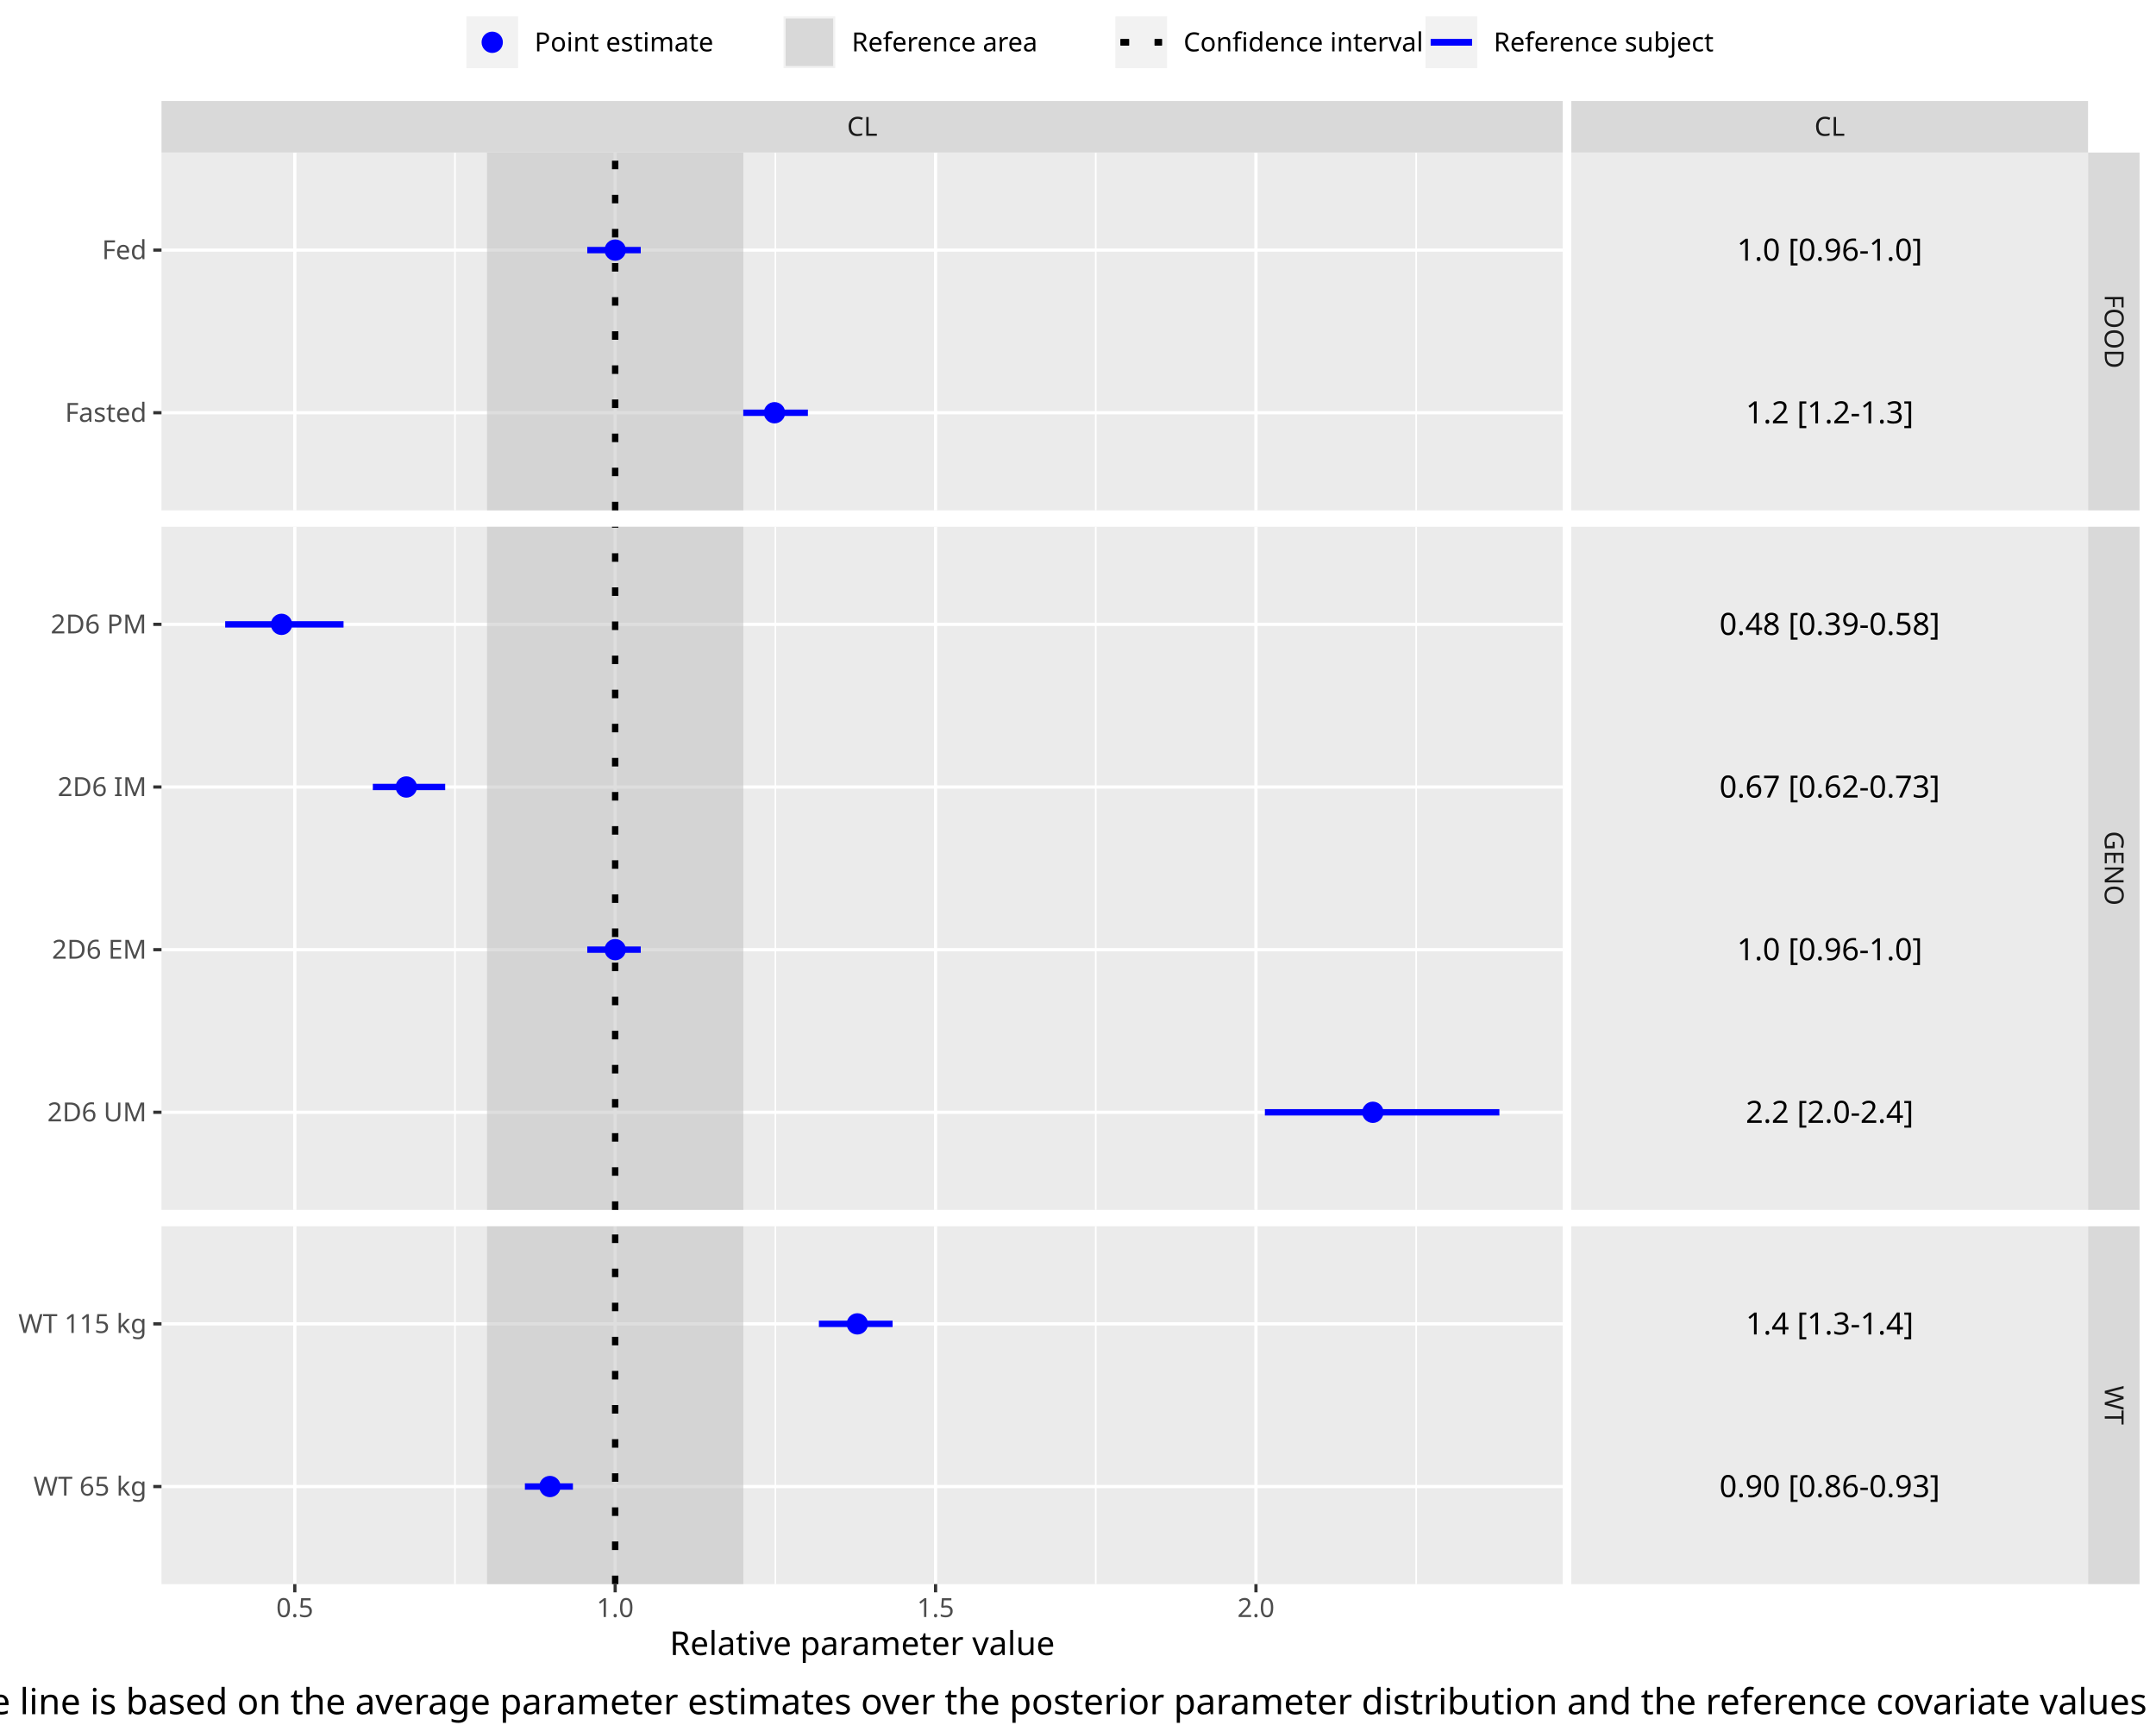
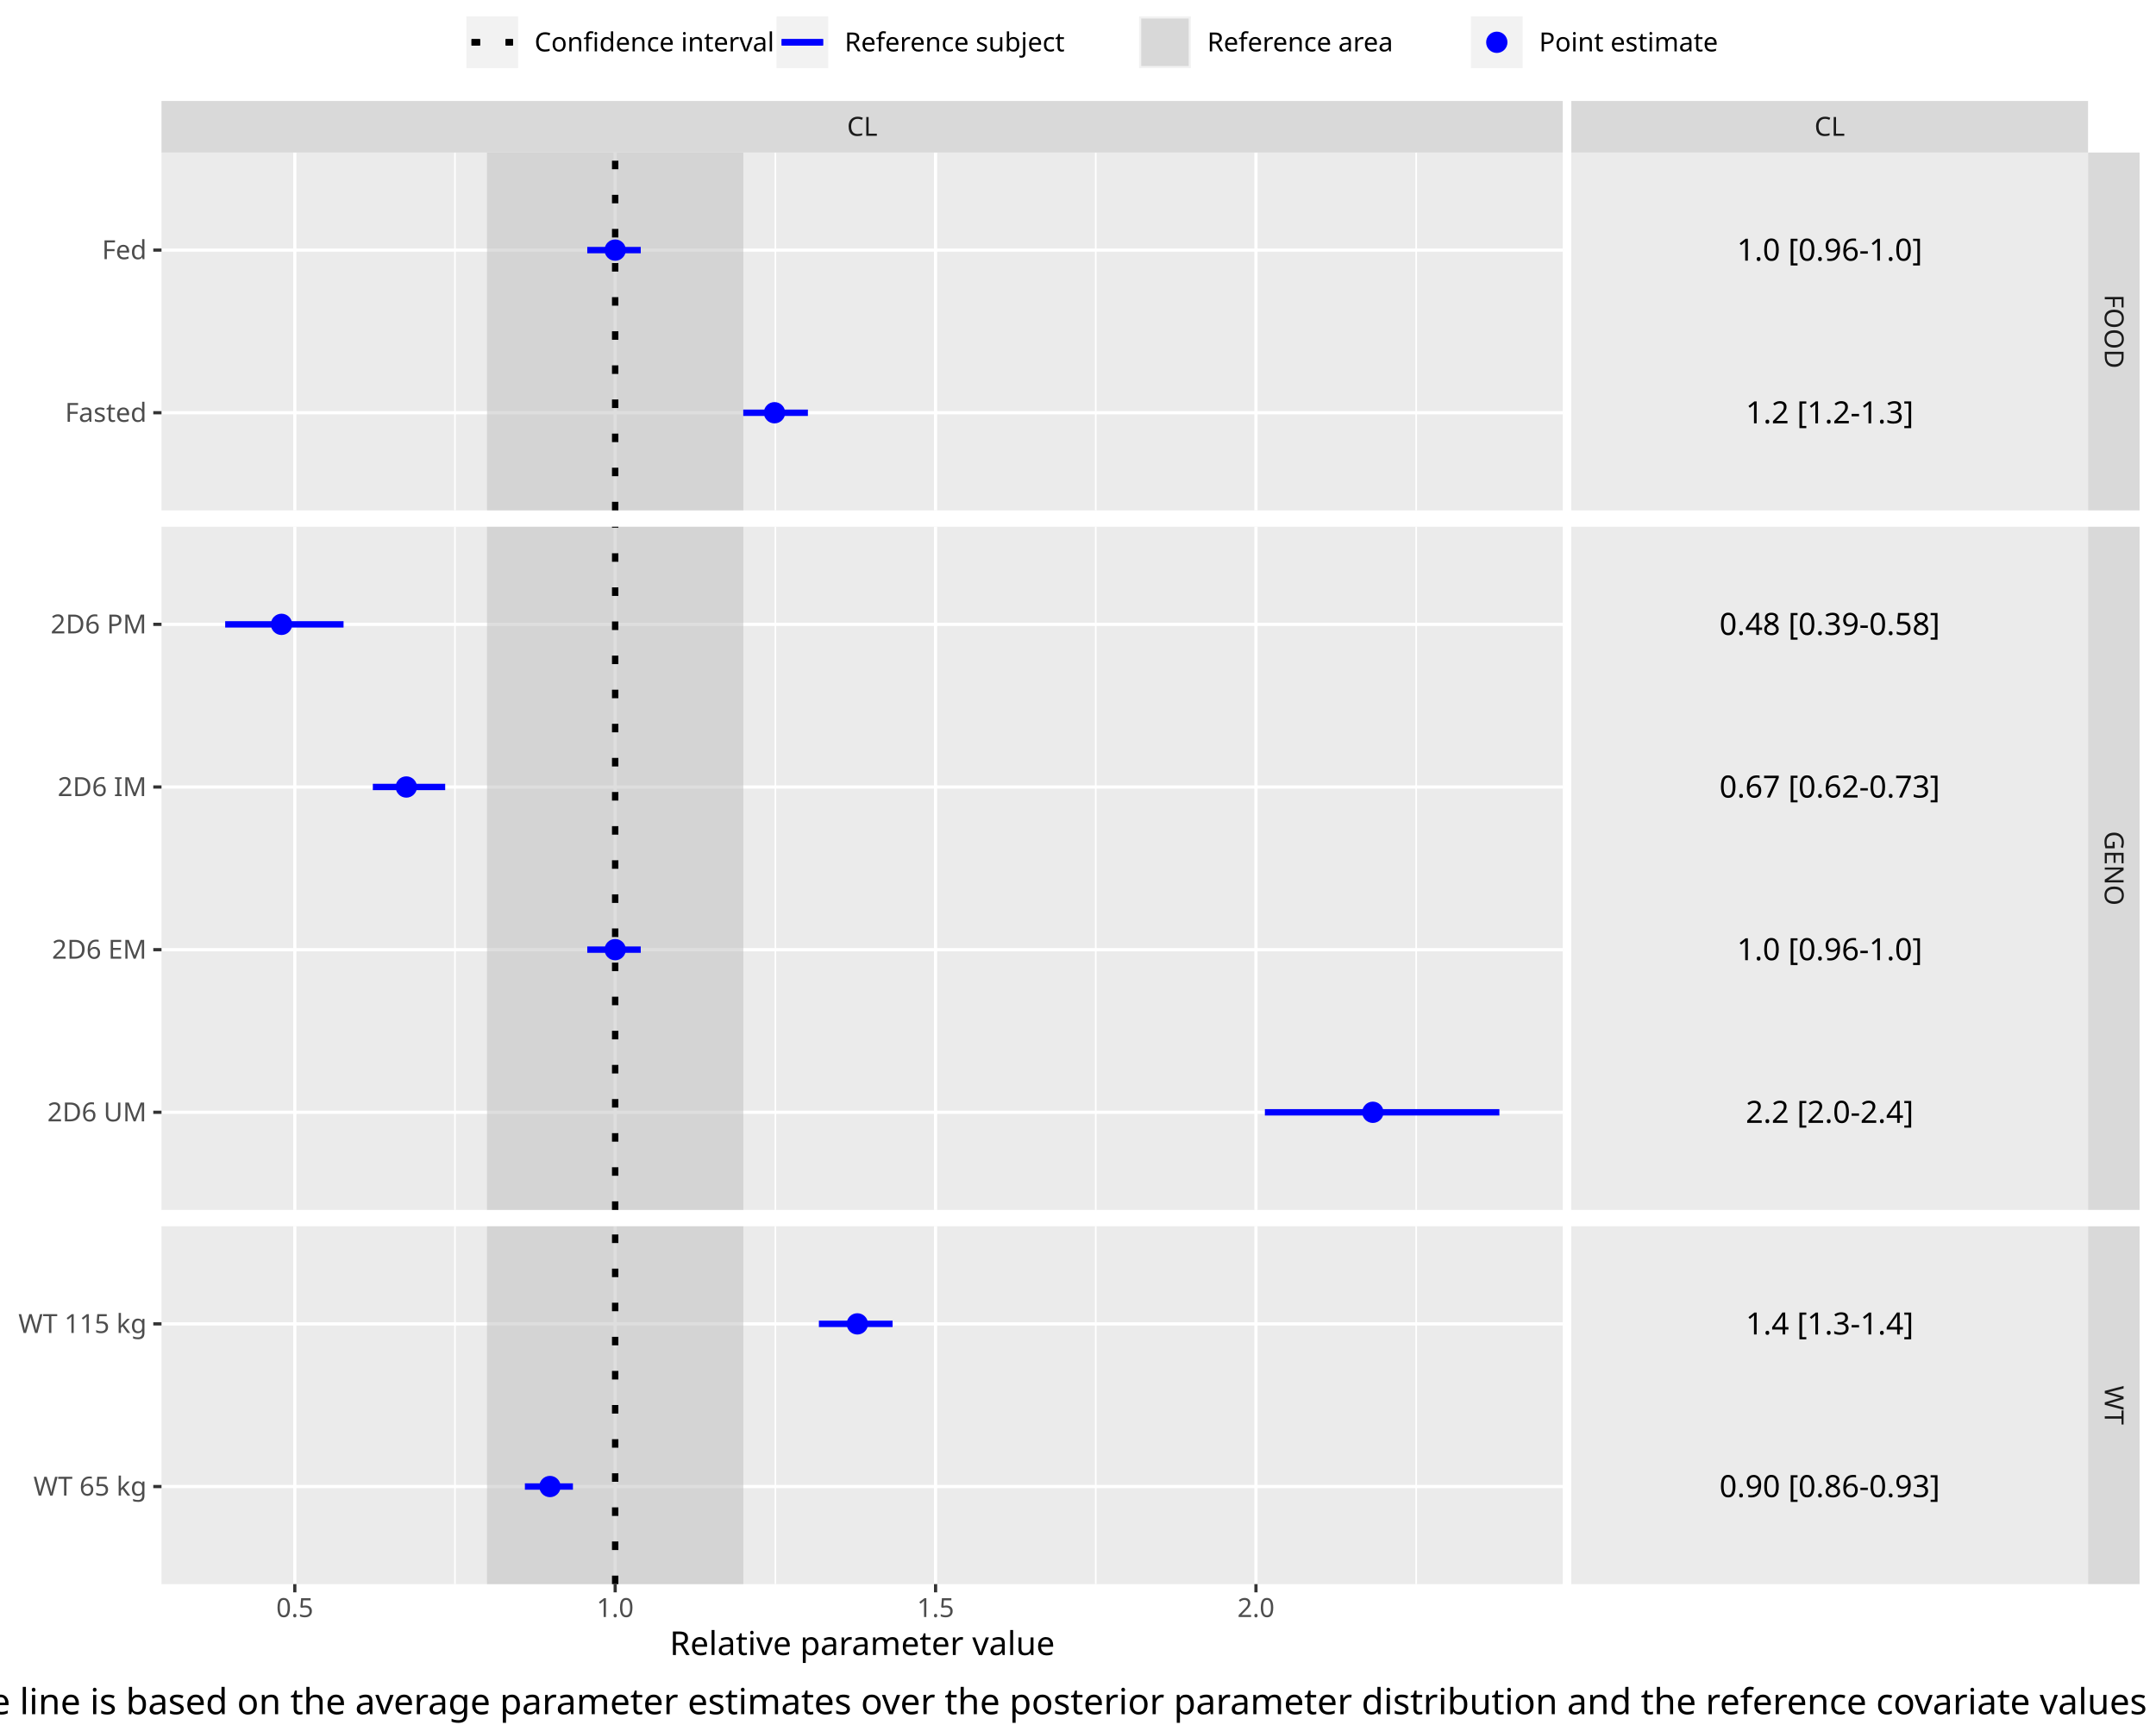
<svg xmlns="http://www.w3.org/2000/svg" class="svglite" data-engine-version="2.0" width="720.00pt" height="576.00pt" viewBox="0 0 720.00 576.00">
  <defs>
    <style type="text/css">
    .svglite line, .svglite polyline, .svglite polygon, .svglite path, .svglite rect, .svglite circle {
      fill: none;
      stroke: #000000;
      stroke-linecap: round;
      stroke-linejoin: round;
      stroke-miterlimit: 10.00;
    }
  </style>
  </defs>
  <rect width="100%" height="100%" style="stroke: none; fill: #FFFFFF;" />
  <defs>
    <clipPath id="cpMC4wMHw3MjAuMDB8MC4wMHw1NzYuMDA=">
      <rect x="0.00" y="0.00" width="720.00" height="576.00" />
    </clipPath>
  </defs>
  <g clip-path="url(#cpMC4wMHw3MjAuMDB8MC4wMHw1NzYuMDA=)">
</g>
  <defs>
    <clipPath id="cpMC4wMHw3MjAuMDB8MC4wMHw1NjAuNTQ=">
      <rect x="0.00" y="0.00" width="720.00" height="560.54" />
    </clipPath>
  </defs>
  <g clip-path="url(#cpMC4wMHw3MjAuMDB8MC4wMHw1NjAuNTQ=)">
</g>
  <g clip-path="url(#cpMC4wMHw3MjAuMDB8MC4wMHw1NzYuMDA=)">
-     <rect x="144.78" y="0" width="94.96" height="28.24" style="stroke-width: 1.07; stroke: none; fill: #FFFFFF;" />
+     <rect x="144.78" y="0" width="213.70" height="28.24" style="stroke-width: 1.07; stroke: none; fill: #FFFFFF;" />
    <rect x="155.74" y="5.48" width="17.28" height="17.28" style="stroke-width: 1.07; stroke: none; fill: #F2F2F2;" />
-     <circle cx="164.38" cy="14.12" r="3.56" style="stroke-width: 0.71; stroke: none; fill: #0000FF;" />
-     <text x="178.50" y="17.15" style="font-size: 8.80px; font-family: sans;" textLength="55.77px" lengthAdjust="spacingAndGlyphs">Point estimate</text>
-     <rect x="250.70" y="0" width="99.86" height="28.24" style="stroke-width: 1.07; stroke: none; fill: #FFFFFF;" />
-     <rect x="261.66" y="5.48" width="17.28" height="17.28" style="stroke-width: 1.07; stroke: none; fill: #F2F2F2;" />
-     <rect x="262.37" y="6.19" width="15.86" height="15.86" style="stroke-width: 1.07; stroke: none; stroke-linecap: square; stroke-linejoin: miter; fill: #BEBEBE; fill-opacity: 0.50;" />
-     <text x="284.42" y="17.15" style="font-size: 8.80px; font-family: sans;" textLength="60.67px" lengthAdjust="spacingAndGlyphs">Reference area</text>
-     <rect x="361.52" y="0" width="213.70" height="28.24" style="stroke-width: 1.07; stroke: none; fill: #FFFFFF;" />
-     <rect x="372.48" y="5.48" width="17.28" height="17.28" style="stroke-width: 1.07; stroke: none; fill: #F2F2F2;" />
-     <line x1="374.20" y1="14.12" x2="388.03" y2="14.12" style="stroke-width: 2.13; stroke-dasharray: 2.85,8.54; stroke-linecap: butt;" />
-     <line x1="374.20" y1="14.12" x2="388.03" y2="14.12" style="stroke-width: 2.13; stroke-dasharray: 2.85,8.54; stroke-linecap: butt;" />
-     <rect x="476.05" y="5.48" width="17.28" height="17.28" style="stroke-width: 1.07; stroke: none; fill: #F2F2F2;" />
-     <line x1="477.78" y1="14.12" x2="491.60" y2="14.12" style="stroke-width: 2.13; stroke: #0000FF; stroke-linecap: butt;" />
-     <line x1="477.78" y1="14.12" x2="491.60" y2="14.12" style="stroke-width: 2.13; stroke: #0000FF; stroke-linecap: butt;" />
-     <text x="395.24" y="17.15" style="font-size: 8.80px; font-family: sans;" textLength="75.34px" lengthAdjust="spacingAndGlyphs">Confidence interval</text>
-     <text x="498.81" y="17.15" style="font-size: 8.80px; font-family: sans;" textLength="70.94px" lengthAdjust="spacingAndGlyphs">Reference subject</text>
+     <line x1="157.47" y1="14.12" x2="171.30" y2="14.12" style="stroke-width: 2.13; stroke-dasharray: 2.85,8.54; stroke-linecap: butt;" />
+     <line x1="157.47" y1="14.12" x2="171.30" y2="14.12" style="stroke-width: 2.13; stroke-dasharray: 2.85,8.54; stroke-linecap: butt;" />
+     <rect x="259.32" y="5.48" width="17.28" height="17.28" style="stroke-width: 1.07; stroke: none; fill: #F2F2F2;" />
+     <line x1="261.04" y1="14.12" x2="274.87" y2="14.12" style="stroke-width: 2.13; stroke: #0000FF; stroke-linecap: butt;" />
+     <line x1="261.04" y1="14.12" x2="274.87" y2="14.12" style="stroke-width: 2.13; stroke: #0000FF; stroke-linecap: butt;" />
+     <text x="178.50" y="17.15" style="font-size: 8.80px; font-family: sans;" textLength="75.34px" lengthAdjust="spacingAndGlyphs">Confidence interval</text>
+     <text x="282.07" y="17.15" style="font-size: 8.80px; font-family: sans;" textLength="70.94px" lengthAdjust="spacingAndGlyphs">Reference subject</text>
+     <rect x="369.44" y="0" width="99.86" height="28.24" style="stroke-width: 1.07; stroke: none; fill: #FFFFFF;" />
+     <rect x="380.40" y="5.48" width="17.28" height="17.28" style="stroke-width: 1.07; stroke: none; fill: #F2F2F2;" />
+     <rect x="381.11" y="6.19" width="15.86" height="15.86" style="stroke-width: 1.07; stroke: none; stroke-linecap: square; stroke-linejoin: miter; fill: #BEBEBE; fill-opacity: 0.50;" />
+     <text x="403.16" y="17.15" style="font-size: 8.80px; font-family: sans;" textLength="60.67px" lengthAdjust="spacingAndGlyphs">Reference area</text>
+     <rect x="480.26" y="0" width="94.96" height="28.24" style="stroke-width: 1.07; stroke: none; fill: #FFFFFF;" />
+     <rect x="491.22" y="5.48" width="17.28" height="17.28" style="stroke-width: 1.07; stroke: none; fill: #F2F2F2;" />
+     <circle cx="499.86" cy="14.12" r="3.56" style="stroke-width: 0.71; stroke: none; fill: #0000FF;" />
+     <text x="513.98" y="17.15" style="font-size: 8.80px; font-family: sans;" textLength="55.77px" lengthAdjust="spacingAndGlyphs">Point estimate</text>
  </g>
  <defs>
    <clipPath id="cpMC4wMHw3MjAuMDB8MjguMjR8NTYwLjU0">
      <rect x="0.00" y="28.24" width="720.00" height="532.30" />
    </clipPath>
  </defs>
  <g clip-path="url(#cpMC4wMHw3MjAuMDB8MjguMjR8NTYwLjU0)">
</g>
  <g clip-path="url(#cpMC4wMHw3MjAuMDB8MC4wMHw1NzYuMDA=)">
</g>
  <defs>
    <clipPath id="cpMC4wMHw1MjIuMDB8MjguMjR8NTYwLjU0">
      <rect x="0" y="28.24" width="522.00" height="532.30" />
    </clipPath>
  </defs>
  <g clip-path="url(#cpMC4wMHw1MjIuMDB8MjguMjR8NTYwLjU0)">
    <rect x="0" y="28.24" width="522.00" height="532.30" style="stroke-width: 1.07; stroke: #FFFFFF; fill: #FFFFFF;" />
  </g>
  <g clip-path="url(#cpMC4wMHw3MjAuMDB8MC4wMHw1NzYuMDA=)">
</g>
  <defs>
    <clipPath id="cpNTMuOTN8NTIyLjAwfDUwLjkzfDE3MC40MQ==">
      <rect x="53.93" y="50.93" width="468.07" height="119.48" />
    </clipPath>
  </defs>
  <g clip-path="url(#cpNTMuOTN8NTIyLjAwfDUwLjkzfDE3MC40MQ==)">
    <rect x="53.93" y="50.93" width="468.07" height="119.48" style="stroke-width: 1.07; stroke: none; fill: #EBEBEB;" />
    <polyline points="151.94,170.41 151.94,50.93 " style="stroke-width: 0.53; stroke: #FFFFFF; stroke-linecap: butt;" />
    <polyline points="258.94,170.41 258.94,50.93 " style="stroke-width: 0.53; stroke: #FFFFFF; stroke-linecap: butt;" />
    <polyline points="365.93,170.41 365.93,50.93 " style="stroke-width: 0.53; stroke: #FFFFFF; stroke-linecap: butt;" />
    <polyline points="472.93,170.41 472.93,50.93 " style="stroke-width: 0.53; stroke: #FFFFFF; stroke-linecap: butt;" />
    <polyline points="53.93,137.82 522.00,137.82 " style="stroke-width: 1.07; stroke: #FFFFFF; stroke-linecap: butt;" />
    <polyline points="53.93,83.51 522.00,83.51 " style="stroke-width: 1.07; stroke: #FFFFFF; stroke-linecap: butt;" />
    <polyline points="98.45,170.41 98.45,50.93 " style="stroke-width: 1.07; stroke: #FFFFFF; stroke-linecap: butt;" />
    <polyline points="205.44,170.41 205.44,50.93 " style="stroke-width: 1.07; stroke: #FFFFFF; stroke-linecap: butt;" />
    <polyline points="312.44,170.41 312.44,50.93 " style="stroke-width: 1.07; stroke: #FFFFFF; stroke-linecap: butt;" />
    <polyline points="419.43,170.41 419.43,50.93 " style="stroke-width: 1.07; stroke: #FFFFFF; stroke-linecap: butt;" />
    <rect x="162.64" y="50.93" width="85.60" height="119.48" style="stroke-width: 1.07; stroke: none; stroke-linecap: square; stroke-linejoin: miter; fill: #BEBEBE; fill-opacity: 0.50;" />
    <line x1="205.44" y1="170.41" x2="205.44" y2="50.93" style="stroke-width: 2.13; stroke-dasharray: 2.85,8.54; stroke-linecap: butt;" />
    <polyline points="269.80,137.82 269.80,137.82 " style="stroke-width: 2.13; stroke: #0000FF; stroke-linecap: butt;" />
    <polyline points="269.80,137.82 248.21,137.82 " style="stroke-width: 2.13; stroke: #0000FF; stroke-linecap: butt;" />
    <polyline points="248.21,137.82 248.21,137.82 " style="stroke-width: 2.13; stroke: #0000FF; stroke-linecap: butt;" />
    <polyline points="213.98,83.51 213.98,83.51 " style="stroke-width: 2.13; stroke: #0000FF; stroke-linecap: butt;" />
    <polyline points="213.98,83.51 196.12,83.51 " style="stroke-width: 2.13; stroke: #0000FF; stroke-linecap: butt;" />
    <polyline points="196.12,83.51 196.12,83.51 " style="stroke-width: 2.13; stroke: #0000FF; stroke-linecap: butt;" />
    <circle cx="258.65" cy="137.82" r="3.56" style="stroke-width: 0.71; stroke: none; fill: #0000FF;" />
    <circle cx="205.44" cy="83.51" r="3.56" style="stroke-width: 0.71; stroke: none; fill: #0000FF;" />
  </g>
  <g clip-path="url(#cpMC4wMHw3MjAuMDB8MC4wMHw1NzYuMDA=)">
</g>
  <defs>
    <clipPath id="cpNTMuOTN8NTIyLjAwfDE3NS44OXw0MDQuMDA=">
      <rect x="53.93" y="175.89" width="468.07" height="228.11" />
    </clipPath>
  </defs>
  <g clip-path="url(#cpNTMuOTN8NTIyLjAwfDE3NS44OXw0MDQuMDA=)">
    <rect x="53.93" y="175.89" width="468.07" height="228.11" style="stroke-width: 1.07; stroke: none; fill: #EBEBEB;" />
    <polyline points="151.94,404.00 151.94,175.89 " style="stroke-width: 0.53; stroke: #FFFFFF; stroke-linecap: butt;" />
    <polyline points="258.94,404.00 258.94,175.89 " style="stroke-width: 0.53; stroke: #FFFFFF; stroke-linecap: butt;" />
    <polyline points="365.93,404.00 365.93,175.89 " style="stroke-width: 0.53; stroke: #FFFFFF; stroke-linecap: butt;" />
    <polyline points="472.93,404.00 472.93,175.89 " style="stroke-width: 0.53; stroke: #FFFFFF; stroke-linecap: butt;" />
    <polyline points="53.93,371.41 522.00,371.41 " style="stroke-width: 1.07; stroke: #FFFFFF; stroke-linecap: butt;" />
    <polyline points="53.93,317.10 522.00,317.10 " style="stroke-width: 1.07; stroke: #FFFFFF; stroke-linecap: butt;" />
    <polyline points="53.93,262.79 522.00,262.79 " style="stroke-width: 1.07; stroke: #FFFFFF; stroke-linecap: butt;" />
    <polyline points="53.93,208.48 522.00,208.48 " style="stroke-width: 1.07; stroke: #FFFFFF; stroke-linecap: butt;" />
    <polyline points="98.45,404.00 98.45,175.89 " style="stroke-width: 1.07; stroke: #FFFFFF; stroke-linecap: butt;" />
    <polyline points="205.44,404.00 205.44,175.89 " style="stroke-width: 1.07; stroke: #FFFFFF; stroke-linecap: butt;" />
    <polyline points="312.44,404.00 312.44,175.89 " style="stroke-width: 1.07; stroke: #FFFFFF; stroke-linecap: butt;" />
    <polyline points="419.43,404.00 419.43,175.89 " style="stroke-width: 1.07; stroke: #FFFFFF; stroke-linecap: butt;" />
    <rect x="162.64" y="175.89" width="85.60" height="228.11" style="stroke-width: 1.07; stroke: none; stroke-linecap: square; stroke-linejoin: miter; fill: #BEBEBE; fill-opacity: 0.50;" />
    <line x1="205.44" y1="404.00" x2="205.44" y2="175.89" style="stroke-width: 2.13; stroke-dasharray: 2.85,8.54; stroke-linecap: butt;" />
    <polyline points="500.72,371.41 500.72,371.41 " style="stroke-width: 2.13; stroke: #0000FF; stroke-linecap: butt;" />
    <polyline points="500.72,371.41 422.41,371.41 " style="stroke-width: 2.13; stroke: #0000FF; stroke-linecap: butt;" />
    <polyline points="422.41,371.41 422.41,371.41 " style="stroke-width: 2.13; stroke: #0000FF; stroke-linecap: butt;" />
    <polyline points="213.98,317.10 213.98,317.10 " style="stroke-width: 2.13; stroke: #0000FF; stroke-linecap: butt;" />
    <polyline points="213.98,317.10 196.12,317.10 " style="stroke-width: 2.13; stroke: #0000FF; stroke-linecap: butt;" />
    <polyline points="196.12,317.10 196.12,317.10 " style="stroke-width: 2.13; stroke: #0000FF; stroke-linecap: butt;" />
    <polyline points="148.67,262.79 148.67,262.79 " style="stroke-width: 2.13; stroke: #0000FF; stroke-linecap: butt;" />
    <polyline points="148.67,262.79 124.51,262.79 " style="stroke-width: 2.13; stroke: #0000FF; stroke-linecap: butt;" />
    <polyline points="124.51,262.79 124.51,262.79 " style="stroke-width: 2.13; stroke: #0000FF; stroke-linecap: butt;" />
    <polyline points="114.73,208.48 114.73,208.48 " style="stroke-width: 2.13; stroke: #0000FF; stroke-linecap: butt;" />
    <polyline points="114.73,208.48 75.20,208.48 " style="stroke-width: 2.13; stroke: #0000FF; stroke-linecap: butt;" />
    <polyline points="75.20,208.48 75.20,208.48 " style="stroke-width: 2.13; stroke: #0000FF; stroke-linecap: butt;" />
    <circle cx="458.47" cy="371.41" r="3.56" style="stroke-width: 0.71; stroke: none; fill: #0000FF;" />
    <circle cx="205.44" cy="317.10" r="3.56" style="stroke-width: 0.71; stroke: none; fill: #0000FF;" />
    <circle cx="135.69" cy="262.79" r="3.56" style="stroke-width: 0.71; stroke: none; fill: #0000FF;" />
    <circle cx="94.01" cy="208.48" r="3.56" style="stroke-width: 0.71; stroke: none; fill: #0000FF;" />
  </g>
  <g clip-path="url(#cpMC4wMHw3MjAuMDB8MC4wMHw1NzYuMDA=)">
</g>
  <defs>
    <clipPath id="cpNTMuOTN8NTIyLjAwfDQwOS40OHw1MjguOTY=">
      <rect x="53.93" y="409.48" width="468.07" height="119.48" />
    </clipPath>
  </defs>
  <g clip-path="url(#cpNTMuOTN8NTIyLjAwfDQwOS40OHw1MjguOTY=)">
    <rect x="53.93" y="409.48" width="468.07" height="119.48" style="stroke-width: 1.07; stroke: none; fill: #EBEBEB;" />
    <polyline points="151.94,528.96 151.94,409.48 " style="stroke-width: 0.53; stroke: #FFFFFF; stroke-linecap: butt;" />
    <polyline points="258.94,528.96 258.94,409.48 " style="stroke-width: 0.53; stroke: #FFFFFF; stroke-linecap: butt;" />
    <polyline points="365.93,528.96 365.93,409.48 " style="stroke-width: 0.53; stroke: #FFFFFF; stroke-linecap: butt;" />
    <polyline points="472.93,528.96 472.93,409.48 " style="stroke-width: 0.53; stroke: #FFFFFF; stroke-linecap: butt;" />
    <polyline points="53.93,496.37 522.00,496.37 " style="stroke-width: 1.07; stroke: #FFFFFF; stroke-linecap: butt;" />
    <polyline points="53.93,442.06 522.00,442.06 " style="stroke-width: 1.07; stroke: #FFFFFF; stroke-linecap: butt;" />
    <polyline points="98.45,528.96 98.45,409.48 " style="stroke-width: 1.07; stroke: #FFFFFF; stroke-linecap: butt;" />
    <polyline points="205.44,528.96 205.44,409.48 " style="stroke-width: 1.07; stroke: #FFFFFF; stroke-linecap: butt;" />
    <polyline points="312.44,528.96 312.44,409.48 " style="stroke-width: 1.07; stroke: #FFFFFF; stroke-linecap: butt;" />
    <polyline points="419.43,528.96 419.43,409.48 " style="stroke-width: 1.07; stroke: #FFFFFF; stroke-linecap: butt;" />
    <rect x="162.64" y="409.48" width="85.60" height="119.48" style="stroke-width: 1.07; stroke: none; stroke-linecap: square; stroke-linejoin: miter; fill: #BEBEBE; fill-opacity: 0.50;" />
    <line x1="205.44" y1="528.96" x2="205.44" y2="409.48" style="stroke-width: 2.13; stroke-dasharray: 2.85,8.54; stroke-linecap: butt;" />
    <polyline points="191.33,496.37 191.33,496.37 " style="stroke-width: 2.13; stroke: #0000FF; stroke-linecap: butt;" />
    <polyline points="191.33,496.37 175.29,496.37 " style="stroke-width: 2.13; stroke: #0000FF; stroke-linecap: butt;" />
    <polyline points="175.29,496.37 175.29,496.37 " style="stroke-width: 2.13; stroke: #0000FF; stroke-linecap: butt;" />
    <polyline points="298.08,442.06 298.08,442.06 " style="stroke-width: 2.13; stroke: #0000FF; stroke-linecap: butt;" />
    <polyline points="298.08,442.06 273.47,442.06 " style="stroke-width: 2.13; stroke: #0000FF; stroke-linecap: butt;" />
    <polyline points="273.47,442.06 273.47,442.06 " style="stroke-width: 2.13; stroke: #0000FF; stroke-linecap: butt;" />
    <circle cx="183.66" cy="496.37" r="3.56" style="stroke-width: 0.71; stroke: none; fill: #0000FF;" />
    <circle cx="286.31" cy="442.06" r="3.56" style="stroke-width: 0.71; stroke: none; fill: #0000FF;" />
  </g>
  <g clip-path="url(#cpMC4wMHw3MjAuMDB8MC4wMHw1NzYuMDA=)">
</g>
  <defs>
    <clipPath id="cpNTMuOTN8NTIyLjAwfDMzLjcyfDUwLjkz">
      <rect x="53.93" y="33.72" width="468.07" height="17.21" />
    </clipPath>
  </defs>
  <g clip-path="url(#cpNTMuOTN8NTIyLjAwfDMzLjcyfDUwLjkz)">
    <rect x="53.93" y="33.72" width="468.07" height="17.21" style="stroke-width: 1.07; stroke: none; fill: #D9D9D9;" />
    <text x="287.96" y="45.35" text-anchor="middle" style="font-size: 8.80px; fill: #1A1A1A; font-family: sans;" textLength="11.25px" lengthAdjust="spacingAndGlyphs">CL</text>
  </g>
  <g clip-path="url(#cpMC4wMHw3MjAuMDB8MC4wMHw1NzYuMDA=)">
</g>
  <defs>
    <clipPath id="cpNTIyLjAwfDUyMi4wMHw1MC45M3wxNzAuNDE=">
      <rect x="522.00" y="50.93" width="0.00" height="119.48" />
    </clipPath>
  </defs>
  <g clip-path="url(#cpNTIyLjAwfDUyMi4wMHw1MC45M3wxNzAuNDE=)">
</g>
  <g clip-path="url(#cpMC4wMHw3MjAuMDB8MC4wMHw1NzYuMDA=)">
</g>
  <defs>
    <clipPath id="cpNTIyLjAwfDUyMi4wMHwxNzUuODl8NDA0LjAw">
      <rect x="522.00" y="175.89" width="0.00" height="228.11" />
    </clipPath>
  </defs>
  <g clip-path="url(#cpNTIyLjAwfDUyMi4wMHwxNzUuODl8NDA0LjAw)">
</g>
  <g clip-path="url(#cpMC4wMHw3MjAuMDB8MC4wMHw1NzYuMDA=)">
</g>
  <defs>
    <clipPath id="cpNTIyLjAwfDUyMi4wMHw0MDkuNDh8NTI4Ljk2">
      <rect x="522.00" y="409.48" width="0.00" height="119.48" />
    </clipPath>
  </defs>
  <g clip-path="url(#cpNTIyLjAwfDUyMi4wMHw0MDkuNDh8NTI4Ljk2)">
</g>
  <g clip-path="url(#cpMC4wMHw3MjAuMDB8MC4wMHw1NzYuMDA=)">
    <polyline points="98.45,531.70 98.45,528.96 " style="stroke-width: 1.07; stroke: #333333; stroke-linecap: butt;" />
    <polyline points="205.44,531.70 205.44,528.96 " style="stroke-width: 1.07; stroke: #333333; stroke-linecap: butt;" />
    <polyline points="312.44,531.70 312.44,528.96 " style="stroke-width: 1.07; stroke: #333333; stroke-linecap: butt;" />
    <polyline points="419.43,531.70 419.43,528.96 " style="stroke-width: 1.07; stroke: #333333; stroke-linecap: butt;" />
    <text x="98.45" y="539.95" text-anchor="middle" style="font-size: 8.80px; fill: #4D4D4D; font-family: sans;" textLength="12.23px" lengthAdjust="spacingAndGlyphs">0.5</text>
    <text x="205.44" y="539.95" text-anchor="middle" style="font-size: 8.80px; fill: #4D4D4D; font-family: sans;" textLength="12.23px" lengthAdjust="spacingAndGlyphs">1.0</text>
    <text x="312.44" y="539.95" text-anchor="middle" style="font-size: 8.80px; fill: #4D4D4D; font-family: sans;" textLength="12.23px" lengthAdjust="spacingAndGlyphs">1.5</text>
    <text x="419.43" y="539.95" text-anchor="middle" style="font-size: 8.80px; fill: #4D4D4D; font-family: sans;" textLength="12.23px" lengthAdjust="spacingAndGlyphs">2.0</text>
    <text x="48.99" y="140.85" text-anchor="end" style="font-size: 8.80px; fill: #4D4D4D; font-family: sans;" textLength="26.91px" lengthAdjust="spacingAndGlyphs">Fasted</text>
    <text x="48.99" y="86.54" text-anchor="end" style="font-size: 8.80px; fill: #4D4D4D; font-family: sans;" textLength="15.16px" lengthAdjust="spacingAndGlyphs">Fed</text>
    <polyline points="51.19,137.82 53.93,137.82 " style="stroke-width: 1.07; stroke: #333333; stroke-linecap: butt;" />
    <polyline points="51.19,83.51 53.93,83.51 " style="stroke-width: 1.07; stroke: #333333; stroke-linecap: butt;" />
    <text x="48.99" y="374.44" text-anchor="end" style="font-size: 8.80px; fill: #4D4D4D; font-family: sans;" textLength="32.28px" lengthAdjust="spacingAndGlyphs">2D6 UM</text>
    <text x="48.99" y="320.13" text-anchor="end" style="font-size: 8.80px; fill: #4D4D4D; font-family: sans;" textLength="31.80px" lengthAdjust="spacingAndGlyphs">2D6 EM</text>
    <text x="48.99" y="265.82" text-anchor="end" style="font-size: 8.80px; fill: #4D4D4D; font-family: sans;" textLength="28.37px" lengthAdjust="spacingAndGlyphs">2D6 IM</text>
    <text x="48.99" y="211.51" text-anchor="end" style="font-size: 8.80px; fill: #4D4D4D; font-family: sans;" textLength="31.80px" lengthAdjust="spacingAndGlyphs">2D6 PM</text>
    <polyline points="51.19,371.41 53.93,371.41 " style="stroke-width: 1.07; stroke: #333333; stroke-linecap: butt;" />
    <polyline points="51.19,317.10 53.93,317.10 " style="stroke-width: 1.07; stroke: #333333; stroke-linecap: butt;" />
    <polyline points="51.19,262.79 53.93,262.79 " style="stroke-width: 1.07; stroke: #333333; stroke-linecap: butt;" />
    <polyline points="51.19,208.48 53.93,208.48 " style="stroke-width: 1.07; stroke: #333333; stroke-linecap: butt;" />
    <text x="48.99" y="499.40" text-anchor="end" style="font-size: 8.80px; fill: #4D4D4D; font-family: sans;" textLength="37.66px" lengthAdjust="spacingAndGlyphs">WT 65 kg</text>
    <text x="48.99" y="445.09" text-anchor="end" style="font-size: 8.80px; fill: #4D4D4D; font-family: sans;" textLength="42.55px" lengthAdjust="spacingAndGlyphs">WT 115 kg</text>
    <polyline points="51.19,496.37 53.93,496.37 " style="stroke-width: 1.07; stroke: #333333; stroke-linecap: butt;" />
    <polyline points="51.19,442.06 53.93,442.06 " style="stroke-width: 1.07; stroke: #333333; stroke-linecap: butt;" />
    <text x="287.96" y="552.64" text-anchor="middle" style="font-size: 11.00px; font-family: sans;" textLength="122.30px" lengthAdjust="spacingAndGlyphs">Relative parameter value</text>
  </g>
  <defs>
    <clipPath id="cpNTIyLjAwfDcyMC4wMHwyOC4yNHw1NjAuNTQ=">
      <rect x="522.00" y="28.24" width="198.00" height="532.30" />
    </clipPath>
  </defs>
  <g clip-path="url(#cpNTIyLjAwfDcyMC4wMHwyOC4yNHw1NjAuNTQ=)">
    <rect x="522.00" y="28.24" width="198.00" height="532.30" style="stroke-width: 1.07; stroke: #FFFFFF; fill: #FFFFFF;" />
  </g>
  <g clip-path="url(#cpMC4wMHw3MjAuMDB8MC4wMHw1NzYuMDA=)">
</g>
  <defs>
    <clipPath id="cpNTI0Ljc0fDY5Ny4zMXw1MC45M3wxNzAuNDE=">
      <rect x="524.74" y="50.93" width="172.57" height="119.48" />
    </clipPath>
  </defs>
  <g clip-path="url(#cpNTI0Ljc0fDY5Ny4zMXw1MC45M3wxNzAuNDE=)">
    <rect x="524.74" y="50.93" width="172.57" height="119.48" style="stroke-width: 1.07; stroke: none; fill: #EBEBEB;" />
    <text x="611.03" y="141.35" text-anchor="middle" style="font-size: 10.24px; font-family: sans;" textLength="63.20px" lengthAdjust="spacingAndGlyphs">1.2 [1.2-1.3]   </text>
    <text x="611.03" y="87.04" text-anchor="middle" style="font-size: 10.24px; font-family: sans;" textLength="66.06px" lengthAdjust="spacingAndGlyphs">1.0 [0.96-1.0]  </text>
  </g>
  <g clip-path="url(#cpMC4wMHw3MjAuMDB8MC4wMHw1NzYuMDA=)">
</g>
  <defs>
    <clipPath id="cpNTI0Ljc0fDY5Ny4zMXwxNzUuODl8NDA0LjAw">
      <rect x="524.74" y="175.89" width="172.57" height="228.11" />
    </clipPath>
  </defs>
  <g clip-path="url(#cpNTI0Ljc0fDY5Ny4zMXwxNzUuODl8NDA0LjAw)">
    <rect x="524.74" y="175.89" width="172.57" height="228.11" style="stroke-width: 1.07; stroke: none; fill: #EBEBEB;" />
    <text x="611.03" y="374.93" text-anchor="middle" style="font-size: 10.24px; font-family: sans;" textLength="63.20px" lengthAdjust="spacingAndGlyphs">2.2 [2.0-2.4]   </text>
    <text x="611.03" y="320.62" text-anchor="middle" style="font-size: 10.24px; font-family: sans;" textLength="66.06px" lengthAdjust="spacingAndGlyphs">1.0 [0.96-1.0]  </text>
    <text x="611.03" y="266.31" text-anchor="middle" style="font-size: 10.24px; font-family: sans;" textLength="71.76px" lengthAdjust="spacingAndGlyphs">0.67 [0.62-0.73]</text>
    <text x="611.03" y="212.00" text-anchor="middle" style="font-size: 10.24px; font-family: sans;" textLength="71.76px" lengthAdjust="spacingAndGlyphs">0.48 [0.39-0.58]</text>
  </g>
  <g clip-path="url(#cpMC4wMHw3MjAuMDB8MC4wMHw1NzYuMDA=)">
</g>
  <defs>
    <clipPath id="cpNTI0Ljc0fDY5Ny4zMXw0MDkuNDh8NTI4Ljk2">
      <rect x="524.74" y="409.48" width="172.57" height="119.48" />
    </clipPath>
  </defs>
  <g clip-path="url(#cpNTI0Ljc0fDY5Ny4zMXw0MDkuNDh8NTI4Ljk2)">
    <rect x="524.74" y="409.48" width="172.57" height="119.48" style="stroke-width: 1.07; stroke: none; fill: #EBEBEB;" />
    <text x="611.03" y="499.90" text-anchor="middle" style="font-size: 10.24px; font-family: sans;" textLength="71.76px" lengthAdjust="spacingAndGlyphs">0.90 [0.86-0.93]</text>
    <text x="611.03" y="445.59" text-anchor="middle" style="font-size: 10.24px; font-family: sans;" textLength="63.20px" lengthAdjust="spacingAndGlyphs">1.4 [1.3-1.4]   </text>
  </g>
  <g clip-path="url(#cpMC4wMHw3MjAuMDB8MC4wMHw1NzYuMDA=)">
</g>
  <defs>
    <clipPath id="cpNTI0Ljc0fDY5Ny4zMXwzMy43Mnw1MC45Mw==">
      <rect x="524.74" y="33.72" width="172.57" height="17.21" />
    </clipPath>
  </defs>
  <g clip-path="url(#cpNTI0Ljc0fDY5Ny4zMXwzMy43Mnw1MC45Mw==)">
    <rect x="524.74" y="33.72" width="172.57" height="17.21" style="stroke-width: 1.07; stroke: none; fill: #D9D9D9;" />
    <text x="611.03" y="45.35" text-anchor="middle" style="font-size: 8.80px; fill: #1A1A1A; font-family: sans;" textLength="11.25px" lengthAdjust="spacingAndGlyphs">CL</text>
  </g>
  <g clip-path="url(#cpMC4wMHw3MjAuMDB8MC4wMHw1NzYuMDA=)">
</g>
  <defs>
    <clipPath id="cpNjk3LjMxfDcxNC41Mnw1MC45M3wxNzAuNDE=">
      <rect x="697.31" y="50.93" width="17.21" height="119.48" />
    </clipPath>
  </defs>
  <g clip-path="url(#cpNjk3LjMxfDcxNC41Mnw1MC45M3wxNzAuNDE=)">
    <rect x="697.31" y="50.93" width="17.21" height="119.48" style="stroke-width: 1.07; stroke: none; fill: #D9D9D9;" />
    <text transform="translate(702.89,110.67) rotate(90)" text-anchor="middle" style="font-size: 8.80px; fill: #1A1A1A; font-family: sans;" textLength="25.43px" lengthAdjust="spacingAndGlyphs">FOOD</text>
  </g>
  <g clip-path="url(#cpMC4wMHw3MjAuMDB8MC4wMHw1NzYuMDA=)">
</g>
  <defs>
    <clipPath id="cpNjk3LjMxfDcxNC41MnwxNzUuODl8NDA0LjAw">
      <rect x="697.31" y="175.89" width="17.21" height="228.11" />
    </clipPath>
  </defs>
  <g clip-path="url(#cpNjk3LjMxfDcxNC41MnwxNzUuODl8NDA0LjAw)">
    <rect x="697.31" y="175.89" width="17.21" height="228.11" style="stroke-width: 1.07; stroke: none; fill: #D9D9D9;" />
    <text transform="translate(702.89,289.94) rotate(90)" text-anchor="middle" style="font-size: 8.80px; fill: #1A1A1A; font-family: sans;" textLength="25.92px" lengthAdjust="spacingAndGlyphs">GENO</text>
  </g>
  <g clip-path="url(#cpMC4wMHw3MjAuMDB8MC4wMHw1NzYuMDA=)">
</g>
  <defs>
    <clipPath id="cpNjk3LjMxfDcxNC41Mnw0MDkuNDh8NTI4Ljk2">
      <rect x="697.31" y="409.48" width="17.21" height="119.48" />
    </clipPath>
  </defs>
  <g clip-path="url(#cpNjk3LjMxfDcxNC41Mnw0MDkuNDh8NTI4Ljk2)">
    <rect x="697.31" y="409.48" width="17.21" height="119.48" style="stroke-width: 1.07; stroke: none; fill: #D9D9D9;" />
    <text transform="translate(702.89,469.22) rotate(90)" text-anchor="middle" style="font-size: 8.80px; fill: #1A1A1A; font-family: sans;" textLength="13.68px" lengthAdjust="spacingAndGlyphs">WT</text>
  </g>
  <g clip-path="url(#cpMC4wMHw3MjAuMDB8MC4wMHw1NzYuMDA=)">
    <text x="360.00" y="572.40" text-anchor="middle" style="font-size: 12.00px; font-family: sans;" textLength="816.54px" lengthAdjust="spacingAndGlyphs">The reference line is based on the average parameter estimates over the posterior parameter distribution and the reference covariate values in the model.</text>
  </g>
</svg>
